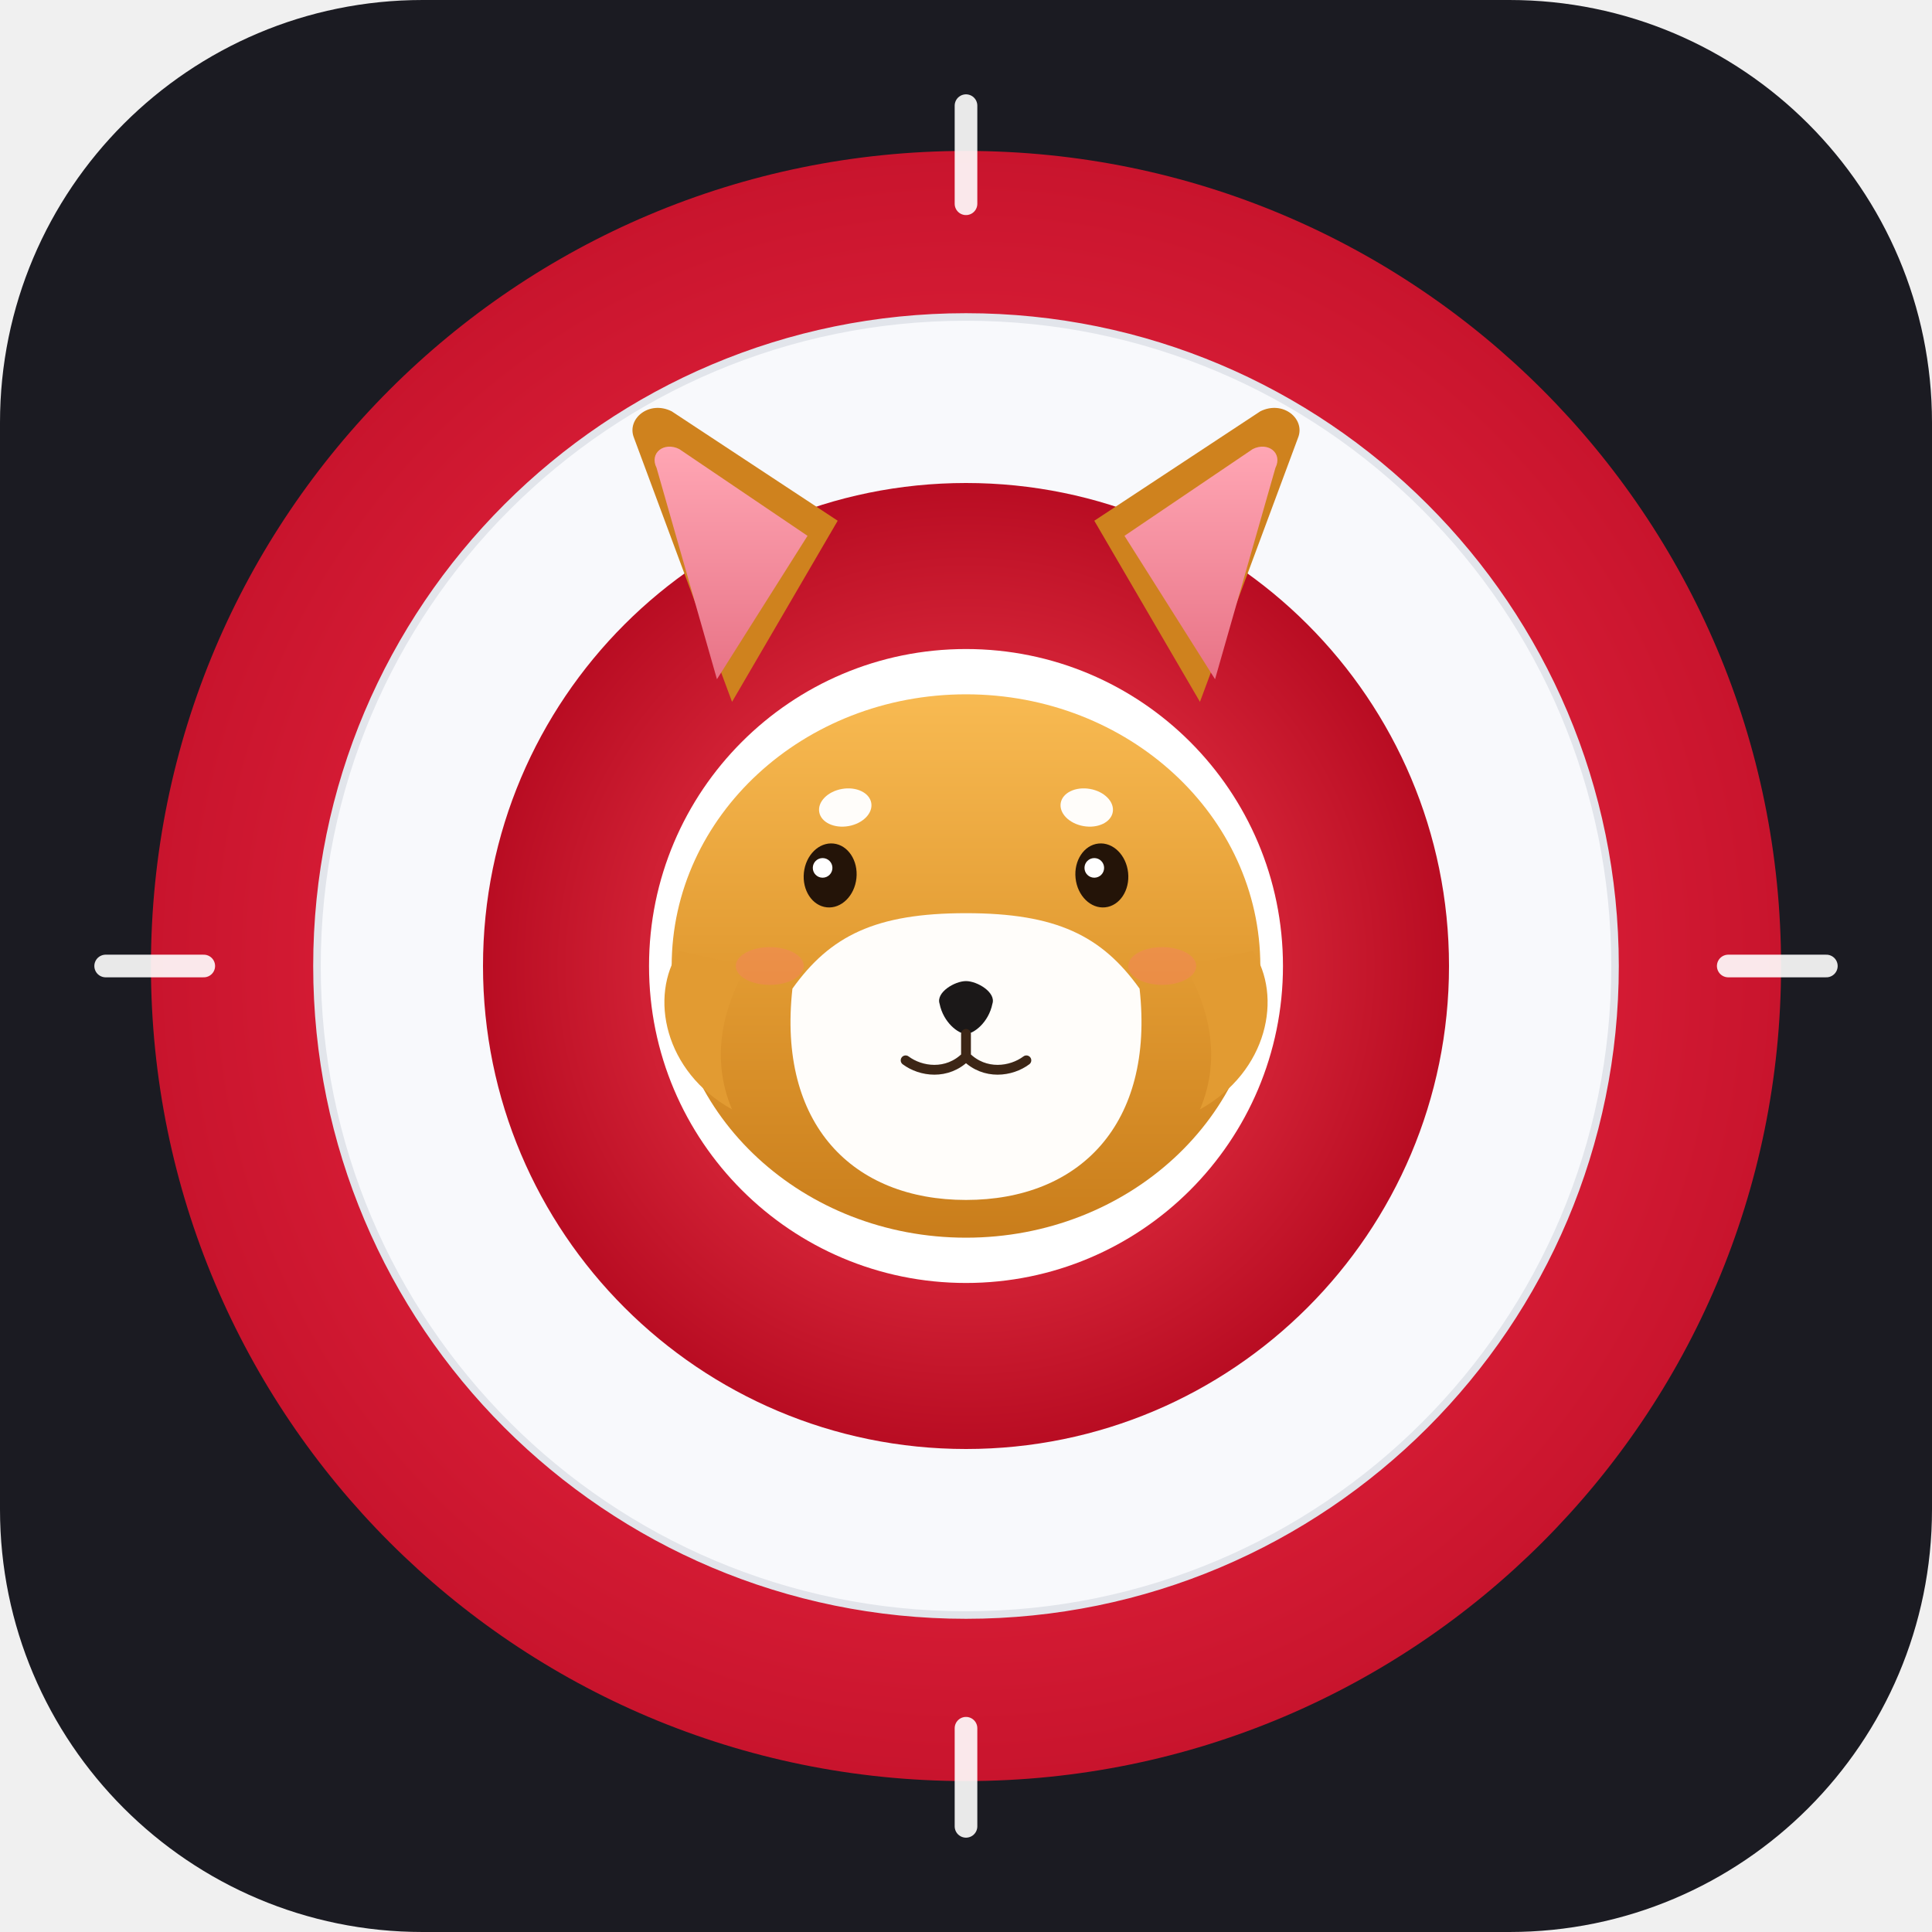
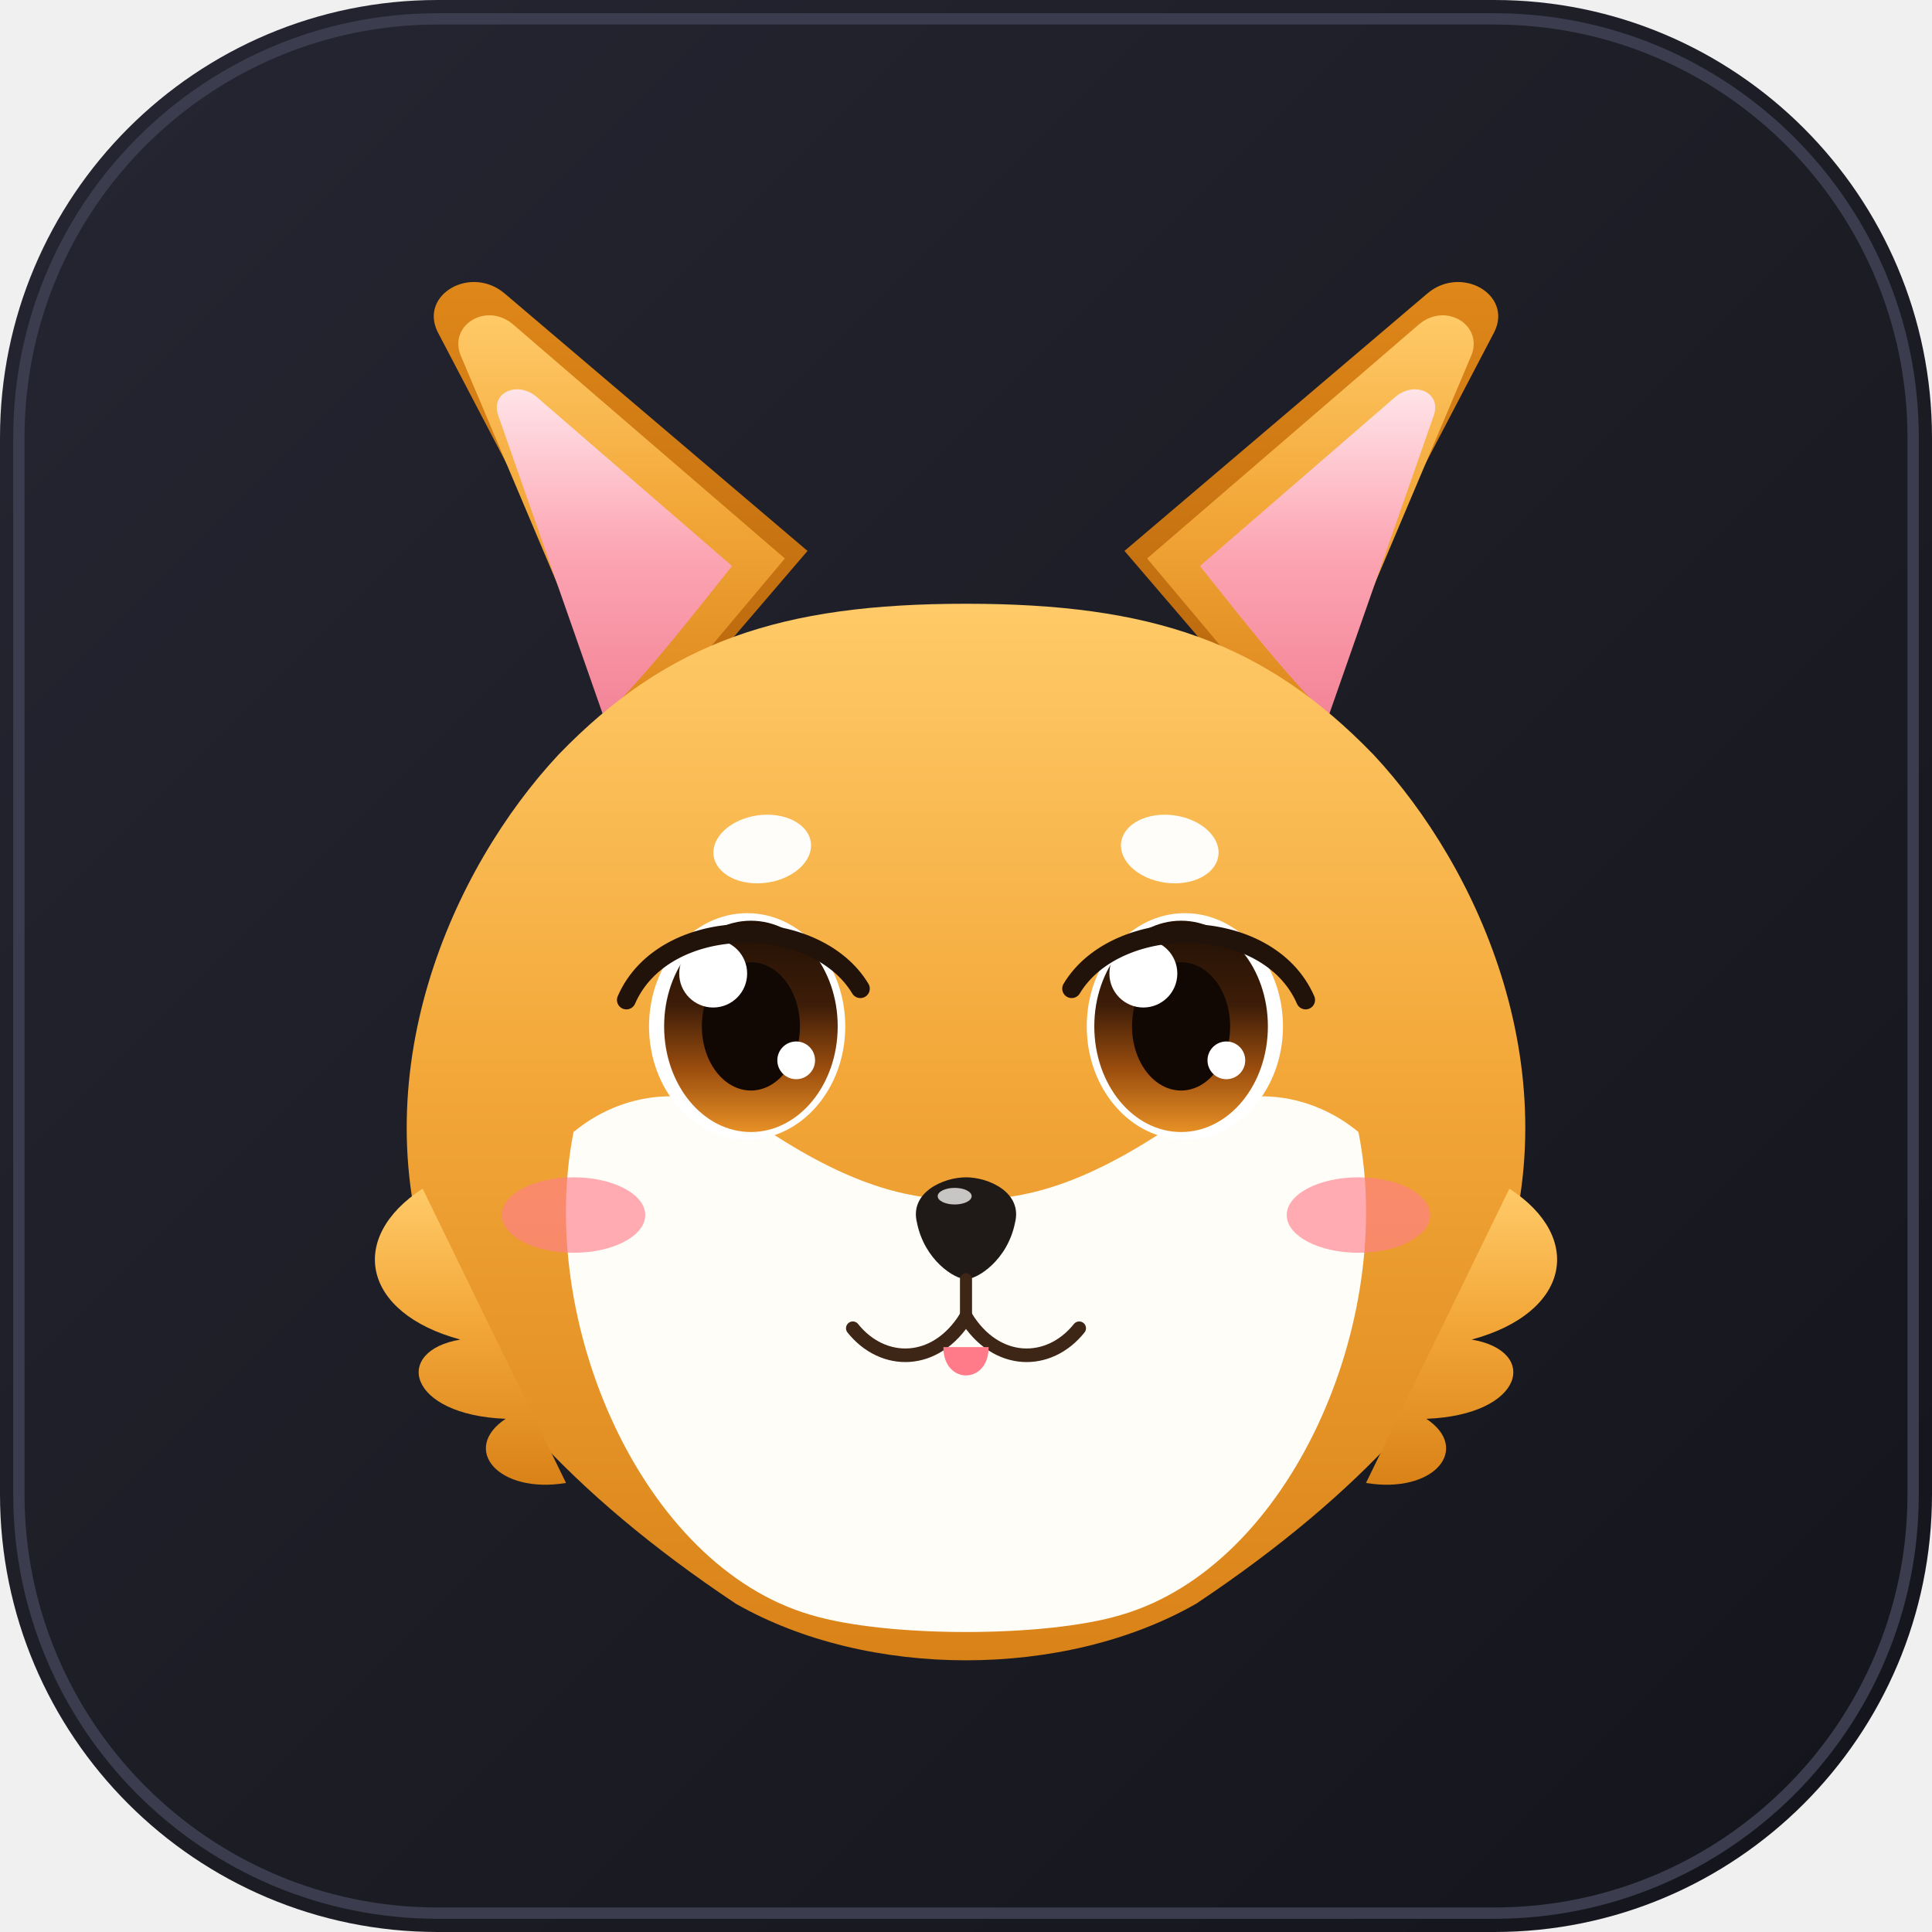
<svg xmlns="http://www.w3.org/2000/svg" viewBox="0 0 512 512" width="100%" height="100%">
  <defs>
-     <radialGradient id="targetRed" cx="50%" cy="50%" r="50%">
-       <stop offset="0%" stop-color="#ff334b" />
-       <stop offset="100%" stop-color="#c8142d" />
-     </radialGradient>
-     <radialGradient id="targetInnerRed" cx="50%" cy="50%" r="50%">
-       <stop offset="0%" stop-color="#ff4757" />
-       <stop offset="100%" stop-color="#b80c22" />
-     </radialGradient>
-     <linearGradient id="dogeCoat" x1="0%" y1="0%" x2="0%" y2="100%">
-       <stop offset="0%" stop-color="#f8ba52" />
-       <stop offset="50%" stop-color="#e29b32" />
-       <stop offset="100%" stop-color="#c97d1b" />
+     <linearGradient id="appBg" x1="0%" y1="0%" x2="100%" y2="100%">
+       <stop offset="0%" stop-color="#252632" />
+       <stop offset="50%" stop-color="#1c1d25" />
+       <stop offset="100%" stop-color="#14141c" />
+     </linearGradient>
+     <linearGradient id="shibaFur" x1="0%" y1="0%" x2="0%" y2="100%">
+       <stop offset="0%" stop-color="#ffca68" />
+       <stop offset="45%" stop-color="#f3a738" />
+       <stop offset="100%" stop-color="#d98218" />
+     </linearGradient>
+     <linearGradient id="furDark" x1="0%" y1="0%" x2="0%" y2="100%">
+       <stop offset="0%" stop-color="#df8719" />
+       <stop offset="100%" stop-color="#b6650c" />
    </linearGradient>
    <linearGradient id="earInner" x1="0%" y1="0%" x2="0%" y2="100%">
-       <stop offset="0%" stop-color="#ffa6b4" />
-       <stop offset="100%" stop-color="#e87386" />
+       <stop offset="0%" stop-color="#ffe4e8" />
+       <stop offset="50%" stop-color="#fca5b3" />
+       <stop offset="100%" stop-color="#f38497" />
+     </linearGradient>
+     <linearGradient id="animeEyeIris" x1="0%" y1="0%" x2="0%" y2="100%">
+       <stop offset="0%" stop-color="#211005" />
+       <stop offset="40%" stop-color="#3d1d08" />
+       <stop offset="70%" stop-color="#9a4d0e" />
+       <stop offset="100%" stop-color="#e79026" />
    </linearGradient>
  </defs>
-   <rect width="512" height="512" rx="112" fill="#1b1b22" />
-   <circle cx="256" cy="256" r="216" fill="url(#targetRed)" />
-   <circle cx="256" cy="256" r="172" fill="#f8f9fc" stroke="#e2e5eb" stroke-width="2" />
-   <circle cx="256" cy="256" r="128" fill="url(#targetInnerRed)" />
-   <circle cx="256" cy="256" r="84" fill="#ffffff" />
-   <g stroke="#ffffff" stroke-width="6" stroke-linecap="round" opacity="0.9">
-     <line x1="256" y1="28" x2="256" y2="54" />
-     <line x1="256" y1="458" x2="256" y2="484" />
-     <line x1="28" y1="256" x2="54" y2="256" />
-     <line x1="458" y1="256" x2="484" y2="256" />
-   </g>
-   <g id="doge-center">
-     <path d="M 194 186 L 168 116 C 166 111, 172 106, 178 109 L 222 138 Z" fill="#cf821e" />
-     <path d="M 190 180 L 174 124 C 172 120, 176 117, 180 119 L 214 142 Z" fill="url(#earInner)" />
-     <path d="M 318 186 L 344 116 C 346 111, 340 106, 334 109 L 290 138 Z" fill="#cf821e" />
-     <path d="M 322 180 L 338 124 C 340 120, 336 117, 332 119 L 298 142 Z" fill="url(#earInner)" />
-     <ellipse cx="256" cy="256" rx="78" ry="72" fill="url(#dogeCoat)" />
-     <path d="M 180 252 C 172 264, 176 284, 194 294 C 188 280, 192 266, 198 256 Z" fill="#e29b32" />
-     <path d="M 332 252 C 340 264, 336 284, 318 294 C 324 280, 320 266, 314 256 Z" fill="#e29b32" />
-     <path d="M 210 262 C 206 298, 226 318, 256 318 C 286 318, 306 298, 302 262 C 292 248, 280 242, 256 242 C 232 242, 220 248, 210 262 Z" fill="#fffdfa" />
-     <ellipse cx="224" cy="214" rx="7" ry="5" fill="#fffdfa" transform="rotate(-10 224 214)" />
-     <ellipse cx="288" cy="214" rx="7" ry="5" fill="#fffdfa" transform="rotate(10 288 214)" />
-     <ellipse cx="220" cy="232" rx="7" ry="8.5" fill="#241408" transform="rotate(6 220 232)" />
-     <circle cx="218" cy="230" r="2.6" fill="#ffffff" />
-     <ellipse cx="292" cy="232" rx="7" ry="8.5" fill="#241408" transform="rotate(-6 292 232)" />
-     <circle cx="290" cy="230" r="2.6" fill="#ffffff" />
-     <path d="M 249 266 C 248 263, 253 260, 256 260 C 259 260, 264 263, 263 266 C 262 271, 258 274, 256 274 C 254 274, 250 271, 249 266 Z" fill="#1b1818" />
-     <path d="M 256 274 L 256 280 M 256 280 C 251 285, 244 284, 240 281 M 256 280 C 261 285, 268 284, 272 281" stroke="#3d2616" stroke-width="2.6" stroke-linecap="round" fill="none" />
-     <ellipse cx="204" cy="256" rx="9" ry="5" fill="#ff7675" opacity="0.32" />
-     <ellipse cx="308" cy="256" rx="9" ry="5" fill="#ff7675" opacity="0.32" />
+   <rect width="512" height="512" rx="116" fill="url(#appBg)" />
+   <rect width="502" height="502" x="5" y="5" rx="111" fill="none" stroke="#3b3c4d" stroke-width="3" />
+   <g id="anime-doge-head">
+     <path d="M 172 195 L 116 88 C 111 78, 125 70, 134 78 L 214 146 Z" fill="url(#furDark)" />
+     <path d="M 166 198 L 122 94 C 119 86, 129 80, 136 86 L 208 148 Z" fill="url(#shibaFur)" />
+     <path d="M 160 190 L 132 110 C 130 104, 137 101, 142 105 L 194 150 C 182 165, 172 178, 160 190 Z" fill="url(#earInner)" />
+     <path d="M 340 195 L 396 88 C 401 78, 387 70, 378 78 L 298 146 Z" fill="url(#furDark)" />
+     <path d="M 346 198 L 390 94 C 393 86, 383 80, 376 86 L 304 148 Z" fill="url(#shibaFur)" />
+     <path d="M 352 190 L 380 110 C 382 104, 375 101, 370 105 L 318 150 C 330 165, 340 178, 352 190 Z" fill="url(#earInner)" />
+     <path d="M 148 200 C 120 230, 95 285, 115 340 C 125 365, 150 395, 195 425 C 230 445, 282 445, 317 425 C 362 395, 387 365, 397 340 C 417 285, 392 230, 364 200 C 335 170, 305 160, 256 160 C 207 160, 177 170, 148 200 Z" fill="url(#shibaFur)" />
+     <path d="M 112 315 C 92 328, 96 348, 122 355 C 104 358, 108 375, 134 376 C 122 384, 132 396, 150 393" fill="url(#shibaFur)" />
+     <path d="M 400 315 C 420 328, 416 348, 390 355 C 408 358, 404 375, 378 376 C 390 384, 380 396, 362 393" fill="url(#shibaFur)" />
+     <path d="M 152 300 C 142 350, 170 415, 215 428 C 235 434, 277 434, 297 428 C 342 415, 370 350, 360 300 C 348 290, 328 285, 308 300 C 285 315, 270 318, 256 318 C 242 318, 227 315, 204 300 C 184 285, 164 290, 152 300 Z" fill="#fffdf8" />
+     <ellipse cx="202" cy="225" rx="13" ry="9" fill="#fffdfa" transform="rotate(-8 202 225)" />
+     <ellipse cx="310" cy="225" rx="13" ry="9" fill="#fffdfa" transform="rotate(8 310 225)" />
+     <g>
+       <ellipse cx="198" cy="272" rx="26" ry="30" fill="#ffffff" />
+       <ellipse cx="199" cy="272" rx="23" ry="28" fill="url(#animeEyeIris)" />
+       <ellipse cx="199" cy="272" rx="13" ry="17" fill="#120803" />
+       <circle cx="189" cy="258" r="9" fill="#ffffff" />
+       <circle cx="211" cy="281" r="5" fill="#ffffff" />
+       <path d="M 166 265 C 176 242, 216 242, 228 262" stroke="#21120a" stroke-width="5" stroke-linecap="round" fill="none" />
+     </g>
+     <g>
+       <ellipse cx="314" cy="272" rx="26" ry="30" fill="#ffffff" />
+       <ellipse cx="313" cy="272" rx="23" ry="28" fill="url(#animeEyeIris)" />
+       <ellipse cx="313" cy="272" rx="13" ry="17" fill="#120803" />
+       <circle cx="303" cy="258" r="9" fill="#ffffff" />
+       <circle cx="325" cy="281" r="5" fill="#ffffff" />
+       <path d="M 346 265 C 336 242, 296 242, 284 262" stroke="#21120a" stroke-width="5" stroke-linecap="round" fill="none" />
+     </g>
+     <ellipse cx="152" cy="322" rx="19" ry="10" fill="#ff7f8a" opacity="0.65" />
+     <ellipse cx="360" cy="322" rx="19" ry="10" fill="#ff7f8a" opacity="0.65" />
+     <path d="M 243 324 C 241 316, 250 312, 256 312 C 262 312, 271 316, 269 324 C 267 334, 259 339, 256 339 C 253 339, 245 334, 243 324 Z" fill="#1f1a18" />
+     <ellipse cx="253" cy="317" rx="4.5" ry="2.2" fill="#ffffff" opacity="0.75" />
+     <line x1="256" y1="339" x2="256" y2="349" stroke="#3d2616" stroke-width="3.2" stroke-linecap="round" />
+     <path d="M 226 352 C 234 362, 248 362, 256 349 C 264 362, 278 362, 286 352" stroke="#3d2616" stroke-width="3.6" stroke-linecap="round" fill="none" />
+     <path d="M 250 357 C 250 367, 262 367, 262 357 Z" fill="#ff7b89" />
  </g>
</svg>
